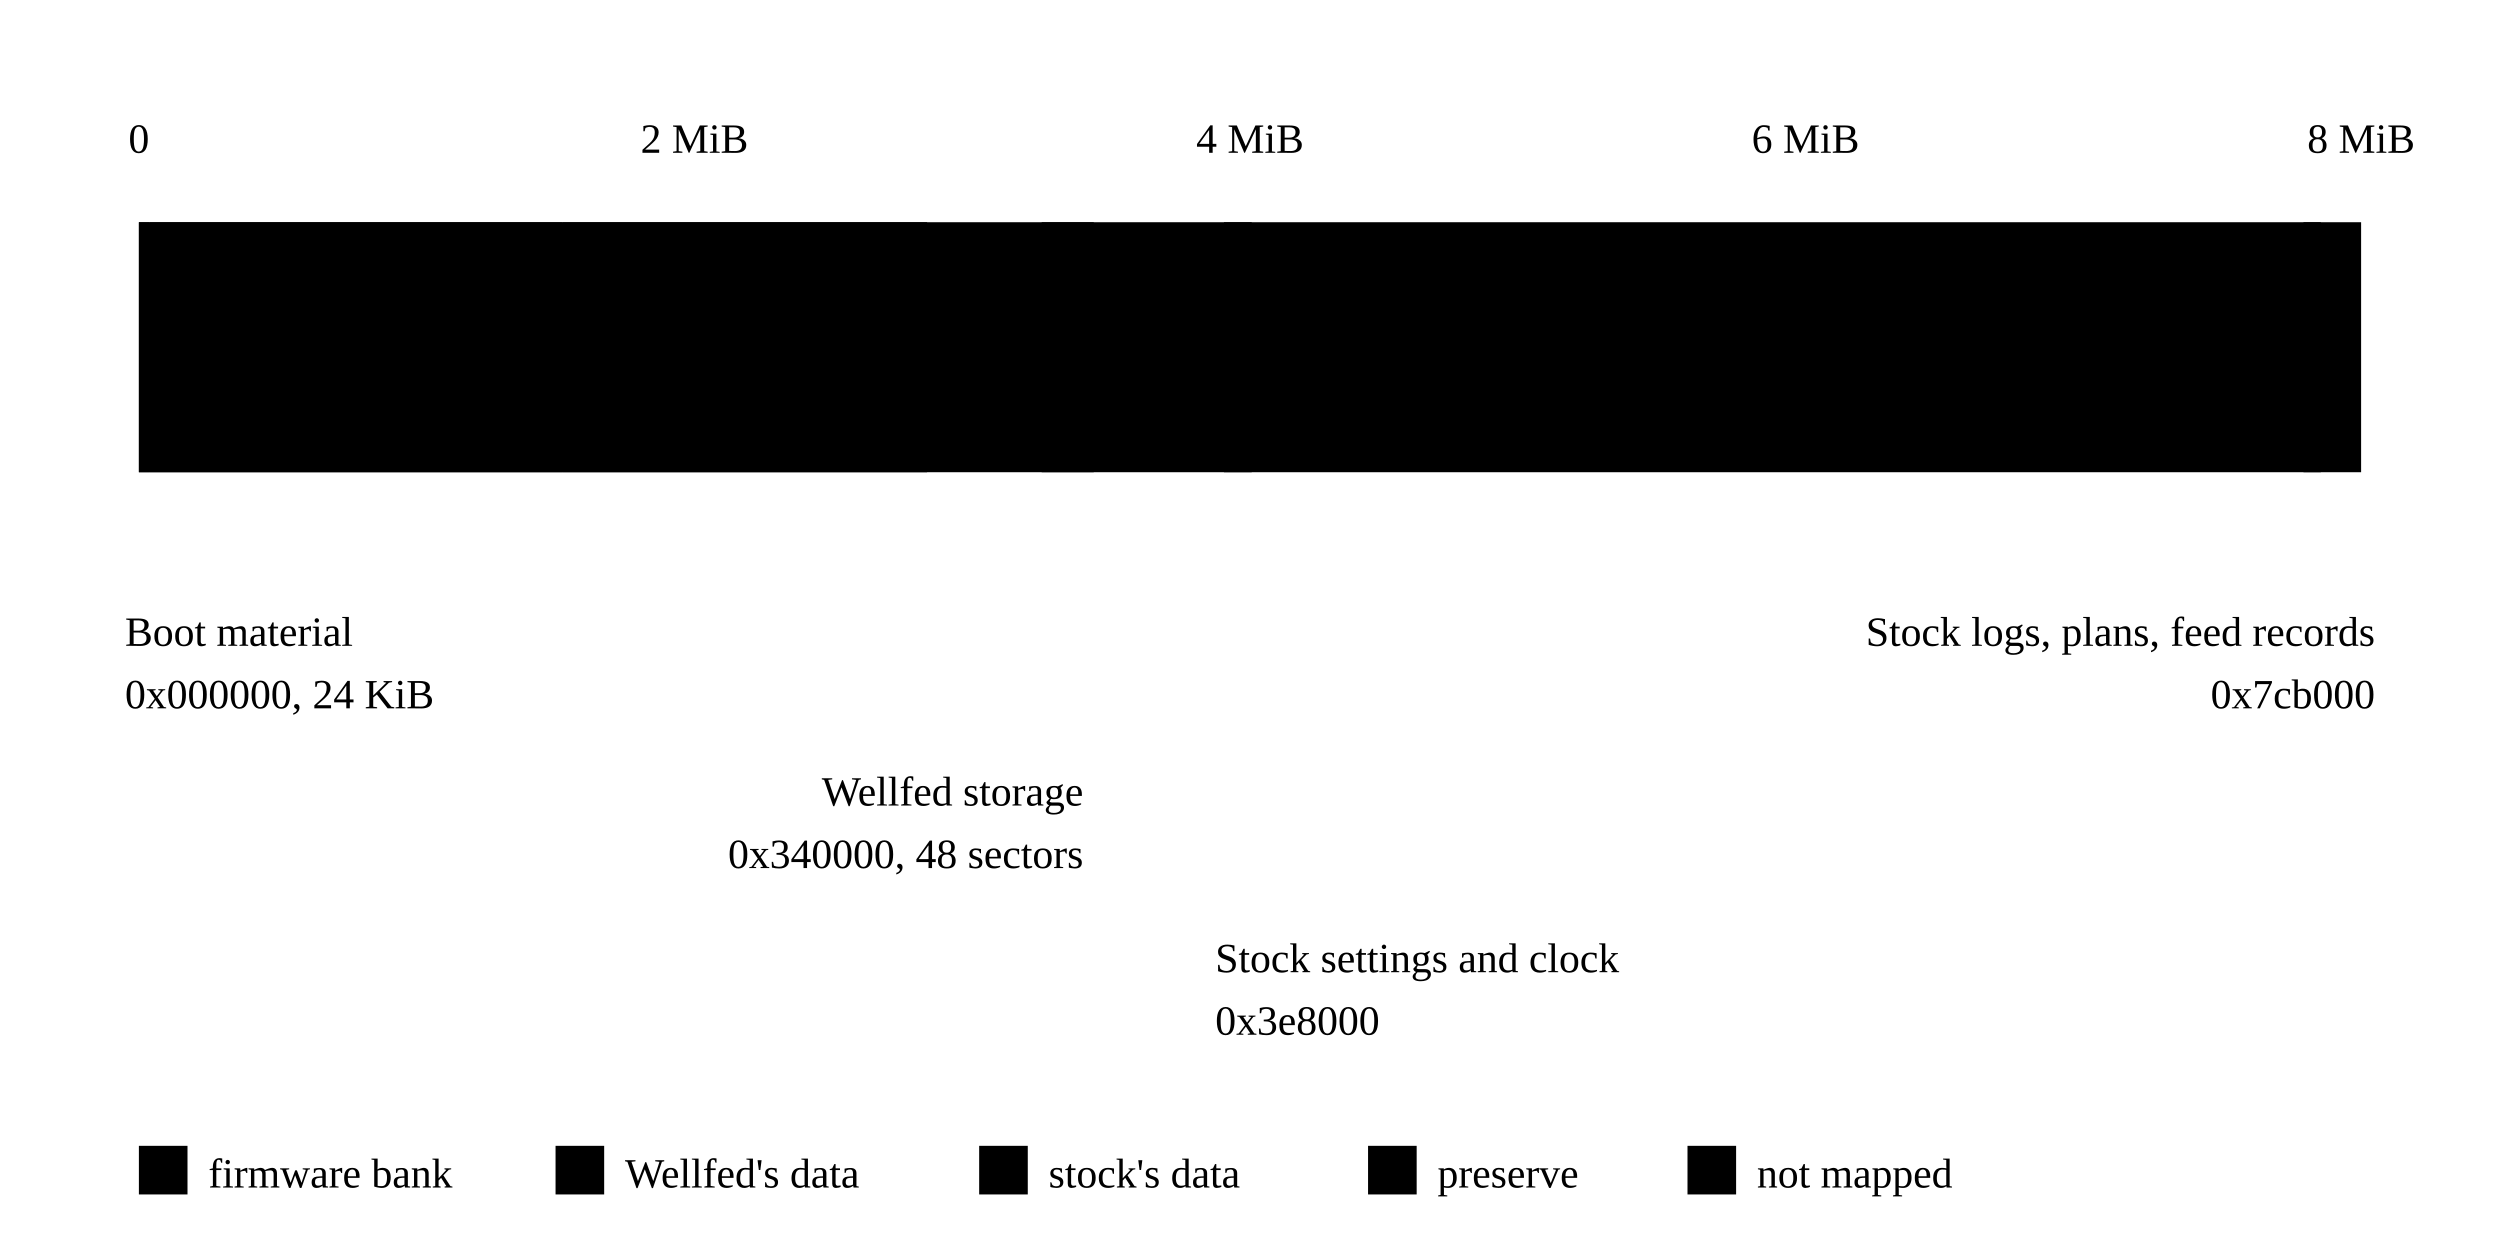
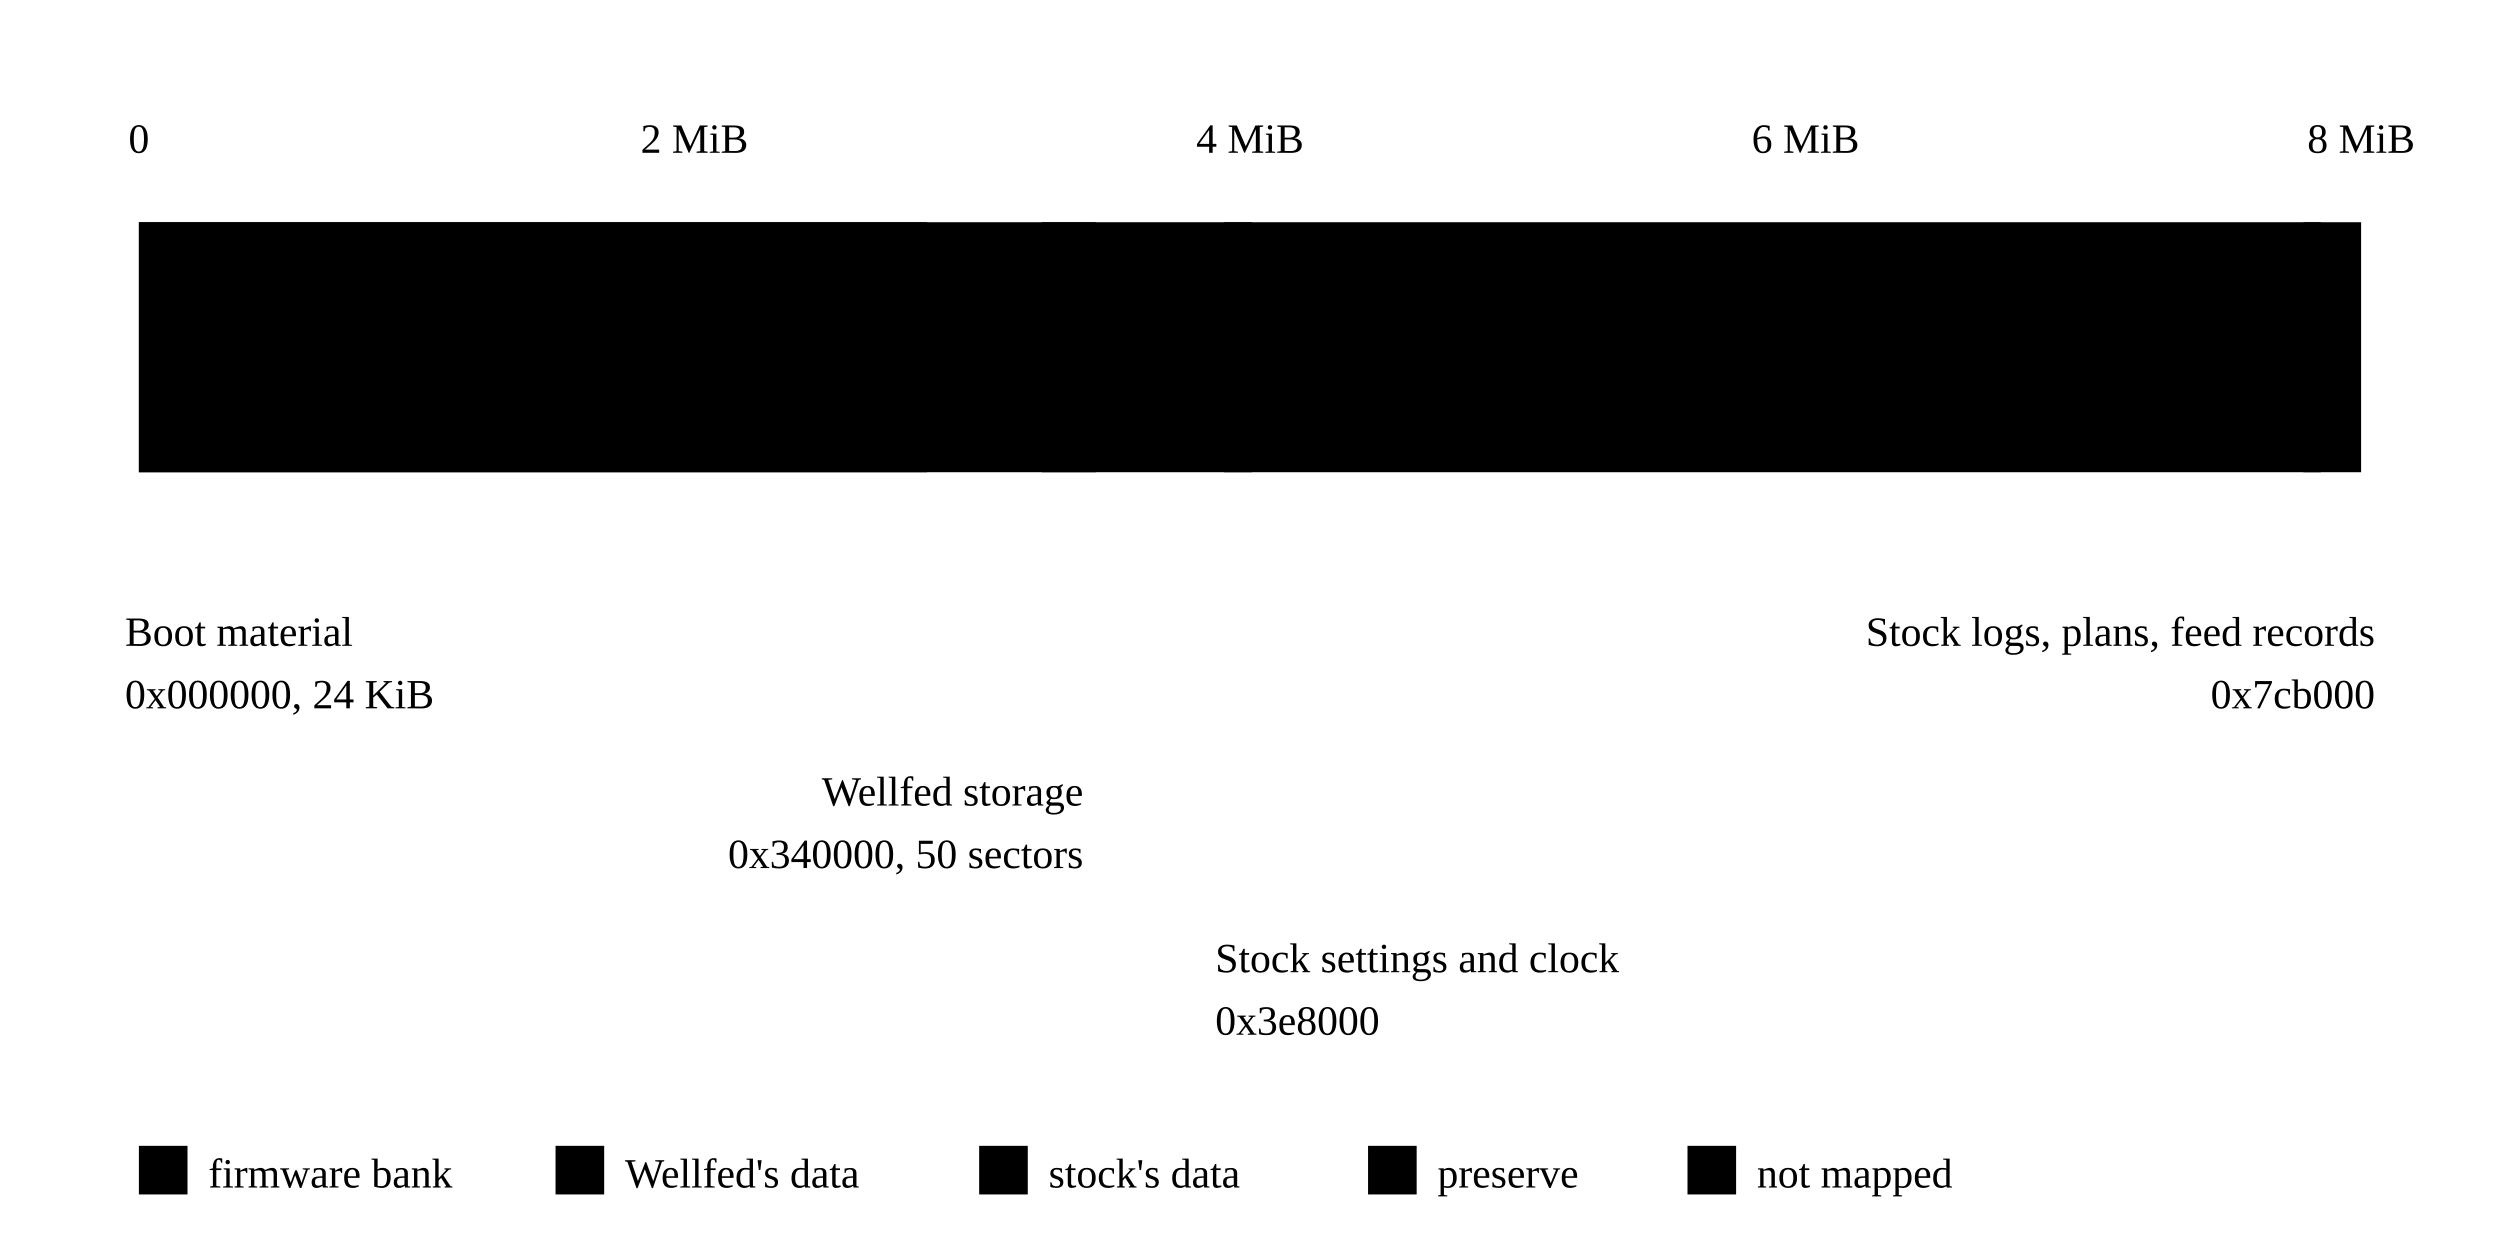
<svg xmlns="http://www.w3.org/2000/svg" viewBox="0 0 720 360" role="img" aria-labelledby="flash-map-title flash-map-desc">
  <g class="d-mono">
    <text x="40" y="44" text-anchor="middle">0</text>
    <text x="200" y="44" text-anchor="middle">2 MiB</text>
    <text x="360" y="44" text-anchor="middle">4 MiB</text>
    <text x="520" y="44" text-anchor="middle">6 MiB</text>
    <text x="680" y="44" text-anchor="middle">8 MiB</text>
  </g>
  <g class="d-wire">
    <line x1="40" y1="52" x2="40" y2="60" />
    <line x1="200" y1="52" x2="200" y2="60" />
    <line x1="360" y1="52" x2="360" y2="60" />
    <line x1="520" y1="52" x2="520" y2="60" />
    <line x1="680" y1="52" x2="680" y2="60" />
  </g>
  <rect class="d-unknown" x="40" y="64" width="640" height="72" />
  <rect class="d-warn" x="40" y="64" width="3" height="72" />
  <rect class="d-accent" x="43" y="64" width="119" height="72" />
  <rect class="d-accent" x="162" y="64" width="105" height="72" />
-   <rect class="d-ok" x="300" y="64" width="15" height="72" />
+   <rect class="d-ok" x="300" y="64" width="15.6" height="72" />
  <rect class="d-box" x="352.5" y="64" width="8" height="72" />
  <rect class="d-box" x="663.4" y="64" width="5" height="72" />
  <text x="102" y="96" text-anchor="middle" class="d-title">Bank 0</text>
  <text x="102" y="116" text-anchor="middle" class="d-muted">1.5 MiB</text>
  <text x="214" y="96" text-anchor="middle" class="d-title">Bank 1</text>
  <text x="214" y="116" text-anchor="middle" class="d-muted">1.3 MiB</text>
  <text x="512" y="96" text-anchor="middle" class="d-muted">Not mapped.</text>
  <text x="512" y="114" text-anchor="middle" class="d-muted">Unknown is not free.</text>
  <g class="d-wire">
    <line x1="41.5" y1="140" x2="41.5" y2="168" />
    <line x1="307.5" y1="140" x2="307.5" y2="214" />
    <line x1="356.5" y1="140" x2="356.5" y2="262" />
    <line x1="666" y1="140" x2="666" y2="168" />
  </g>
  <text x="36" y="186" class="d-title">Boot material</text>
  <text x="36" y="204" class="d-mono">0x000000, 24 KiB</text>
  <text x="312" y="232" text-anchor="end" class="d-title">Wellfed storage</text>
-   <text x="312" y="250" text-anchor="end" class="d-mono">0x340000, 48 sectors</text>
+   <text x="312" y="250" text-anchor="end" class="d-mono">0x340000, 50 sectors</text>
  <text x="350" y="280" class="d-title">Stock settings and clock</text>
  <text x="350" y="298" class="d-mono">0x3e8000</text>
  <text x="684" y="186" text-anchor="end" class="d-title">Stock logs, plans, feed records</text>
  <text x="684" y="204" text-anchor="end" class="d-mono">0x7cb000</text>
  <rect class="d-accent" x="40" y="330" width="14" height="14" />
  <text x="60" y="342" class="d-muted">firmware bank</text>
  <rect class="d-ok" x="160" y="330" width="14" height="14" />
  <text x="180" y="342" class="d-muted">Wellfed's data</text>
  <rect class="d-box" x="282" y="330" width="14" height="14" />
  <text x="302" y="342" class="d-muted">stock's data</text>
  <rect class="d-warn" x="394" y="330" width="14" height="14" />
  <text x="414" y="342" class="d-muted">preserve</text>
  <rect class="d-unknown" x="486" y="330" width="14" height="14" />
  <text x="506" y="342" class="d-muted">not mapped</text>
</svg>
